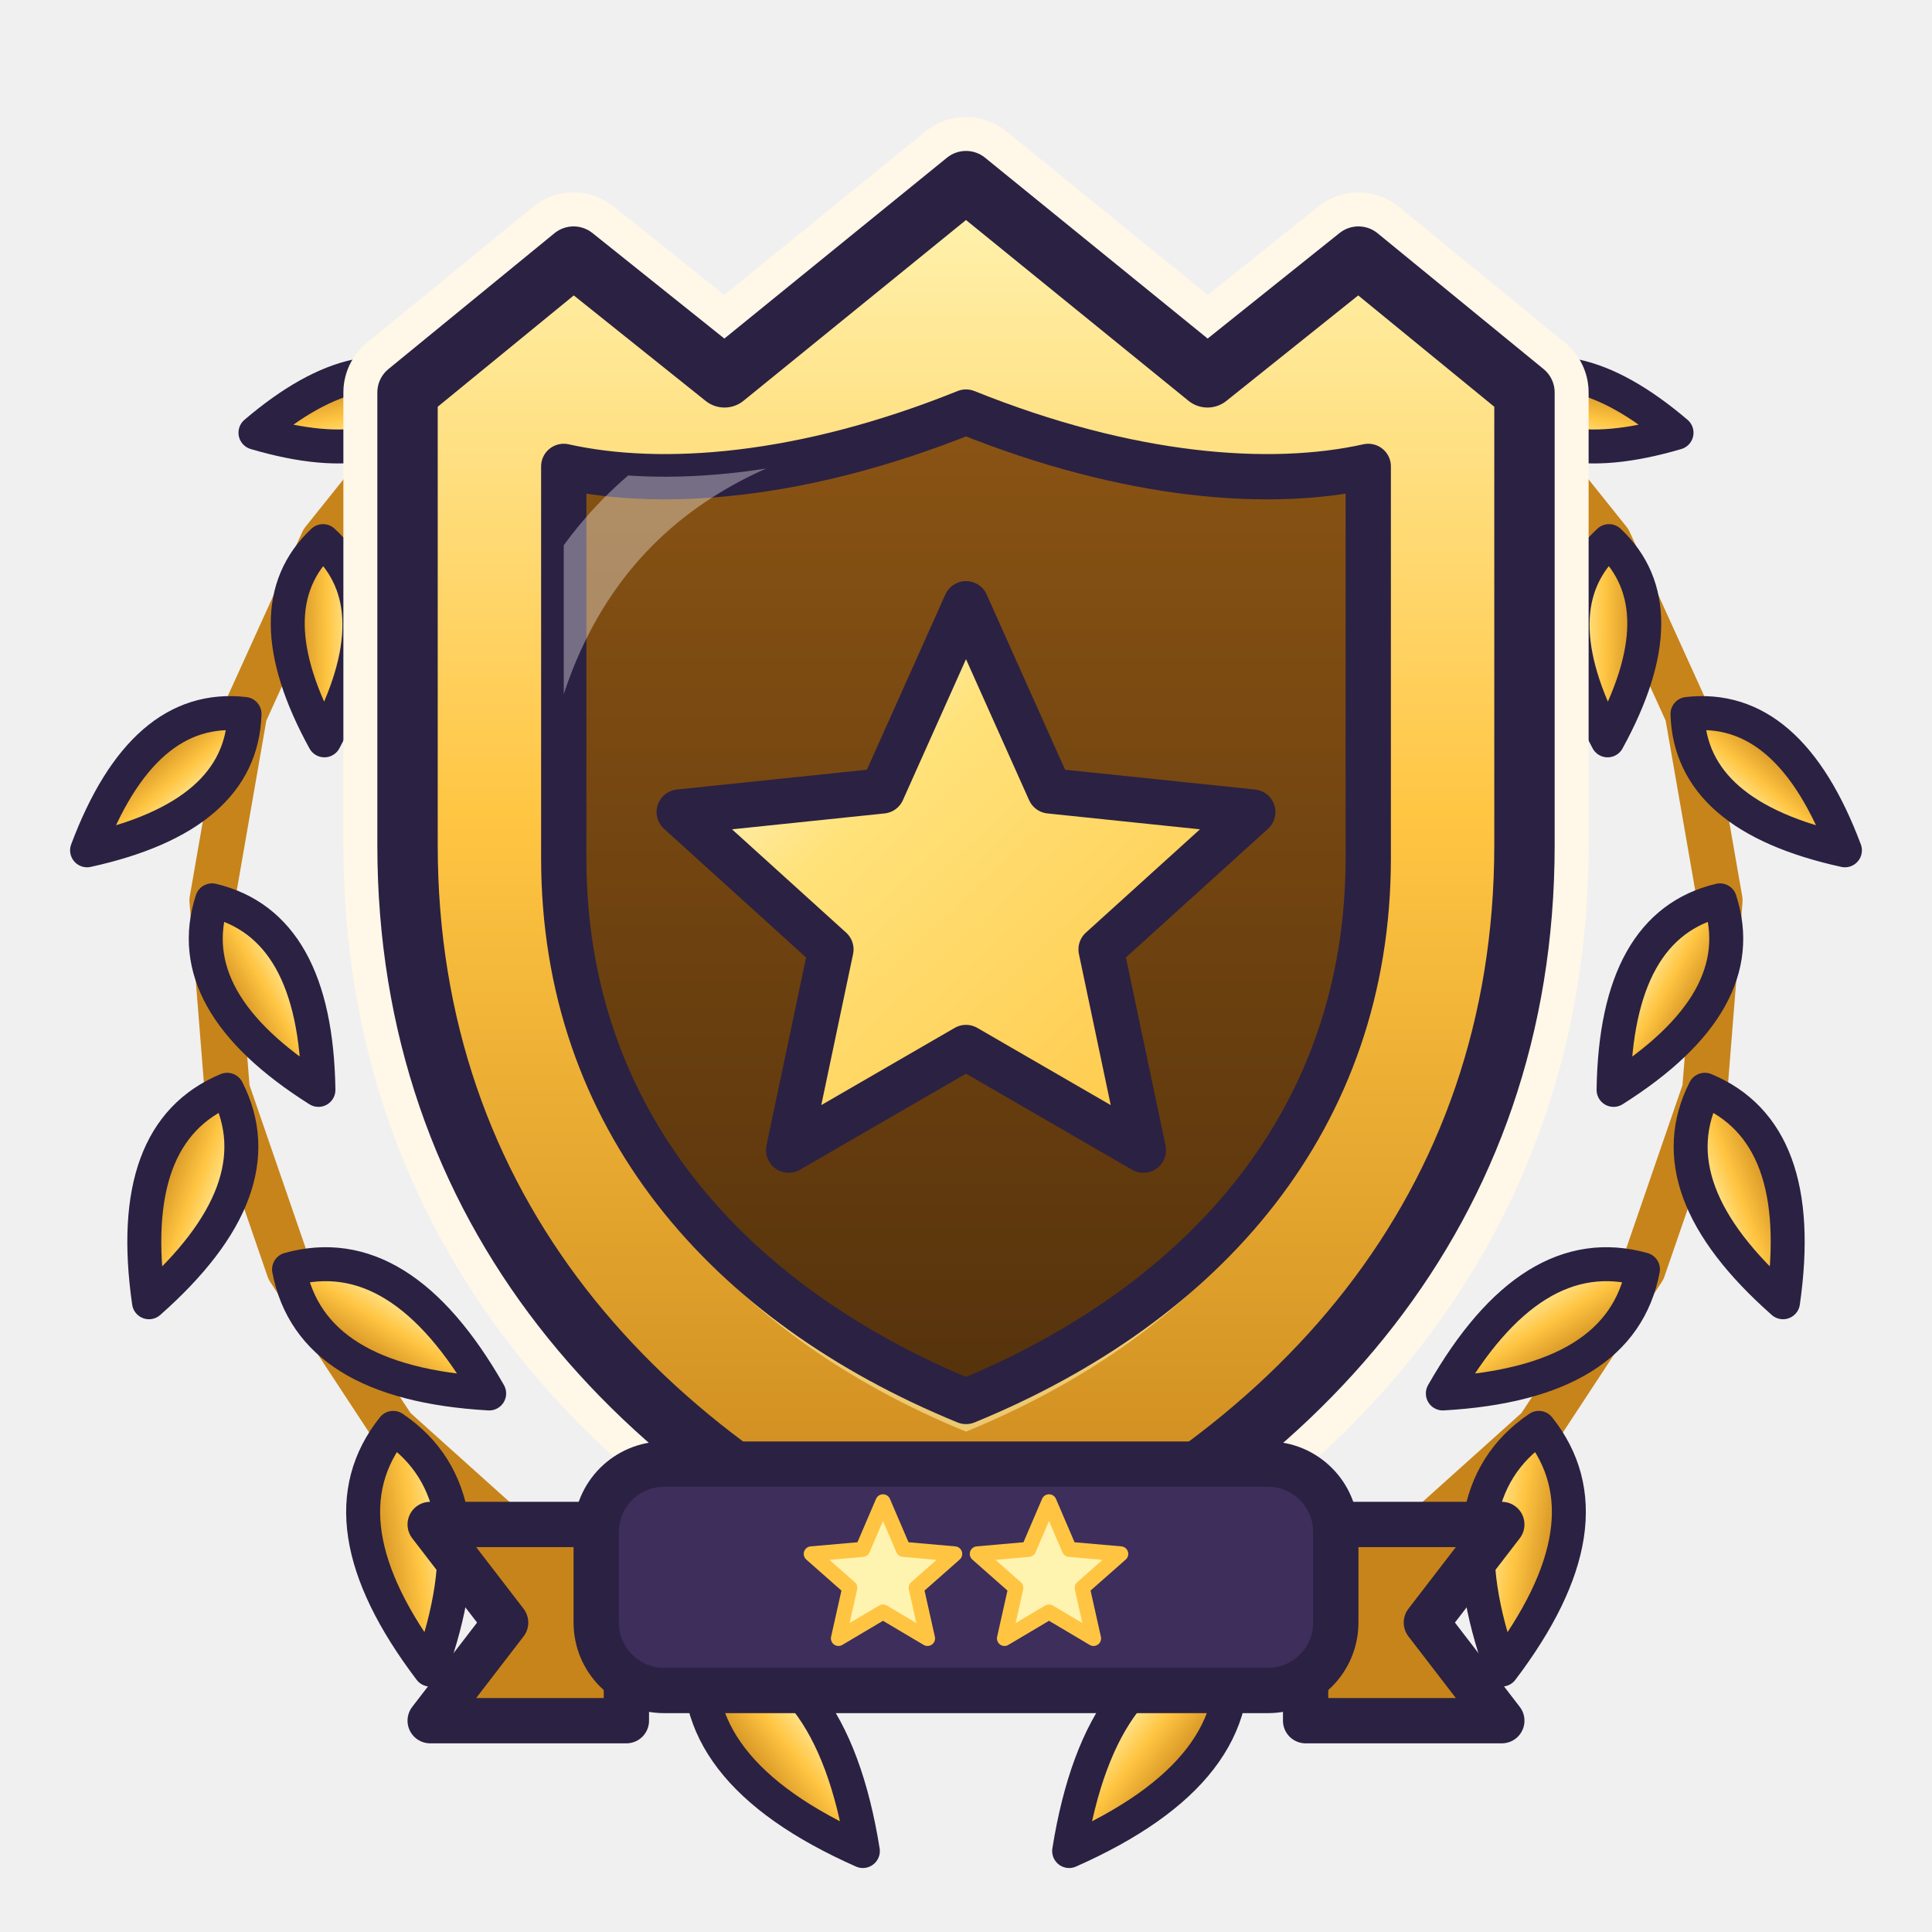
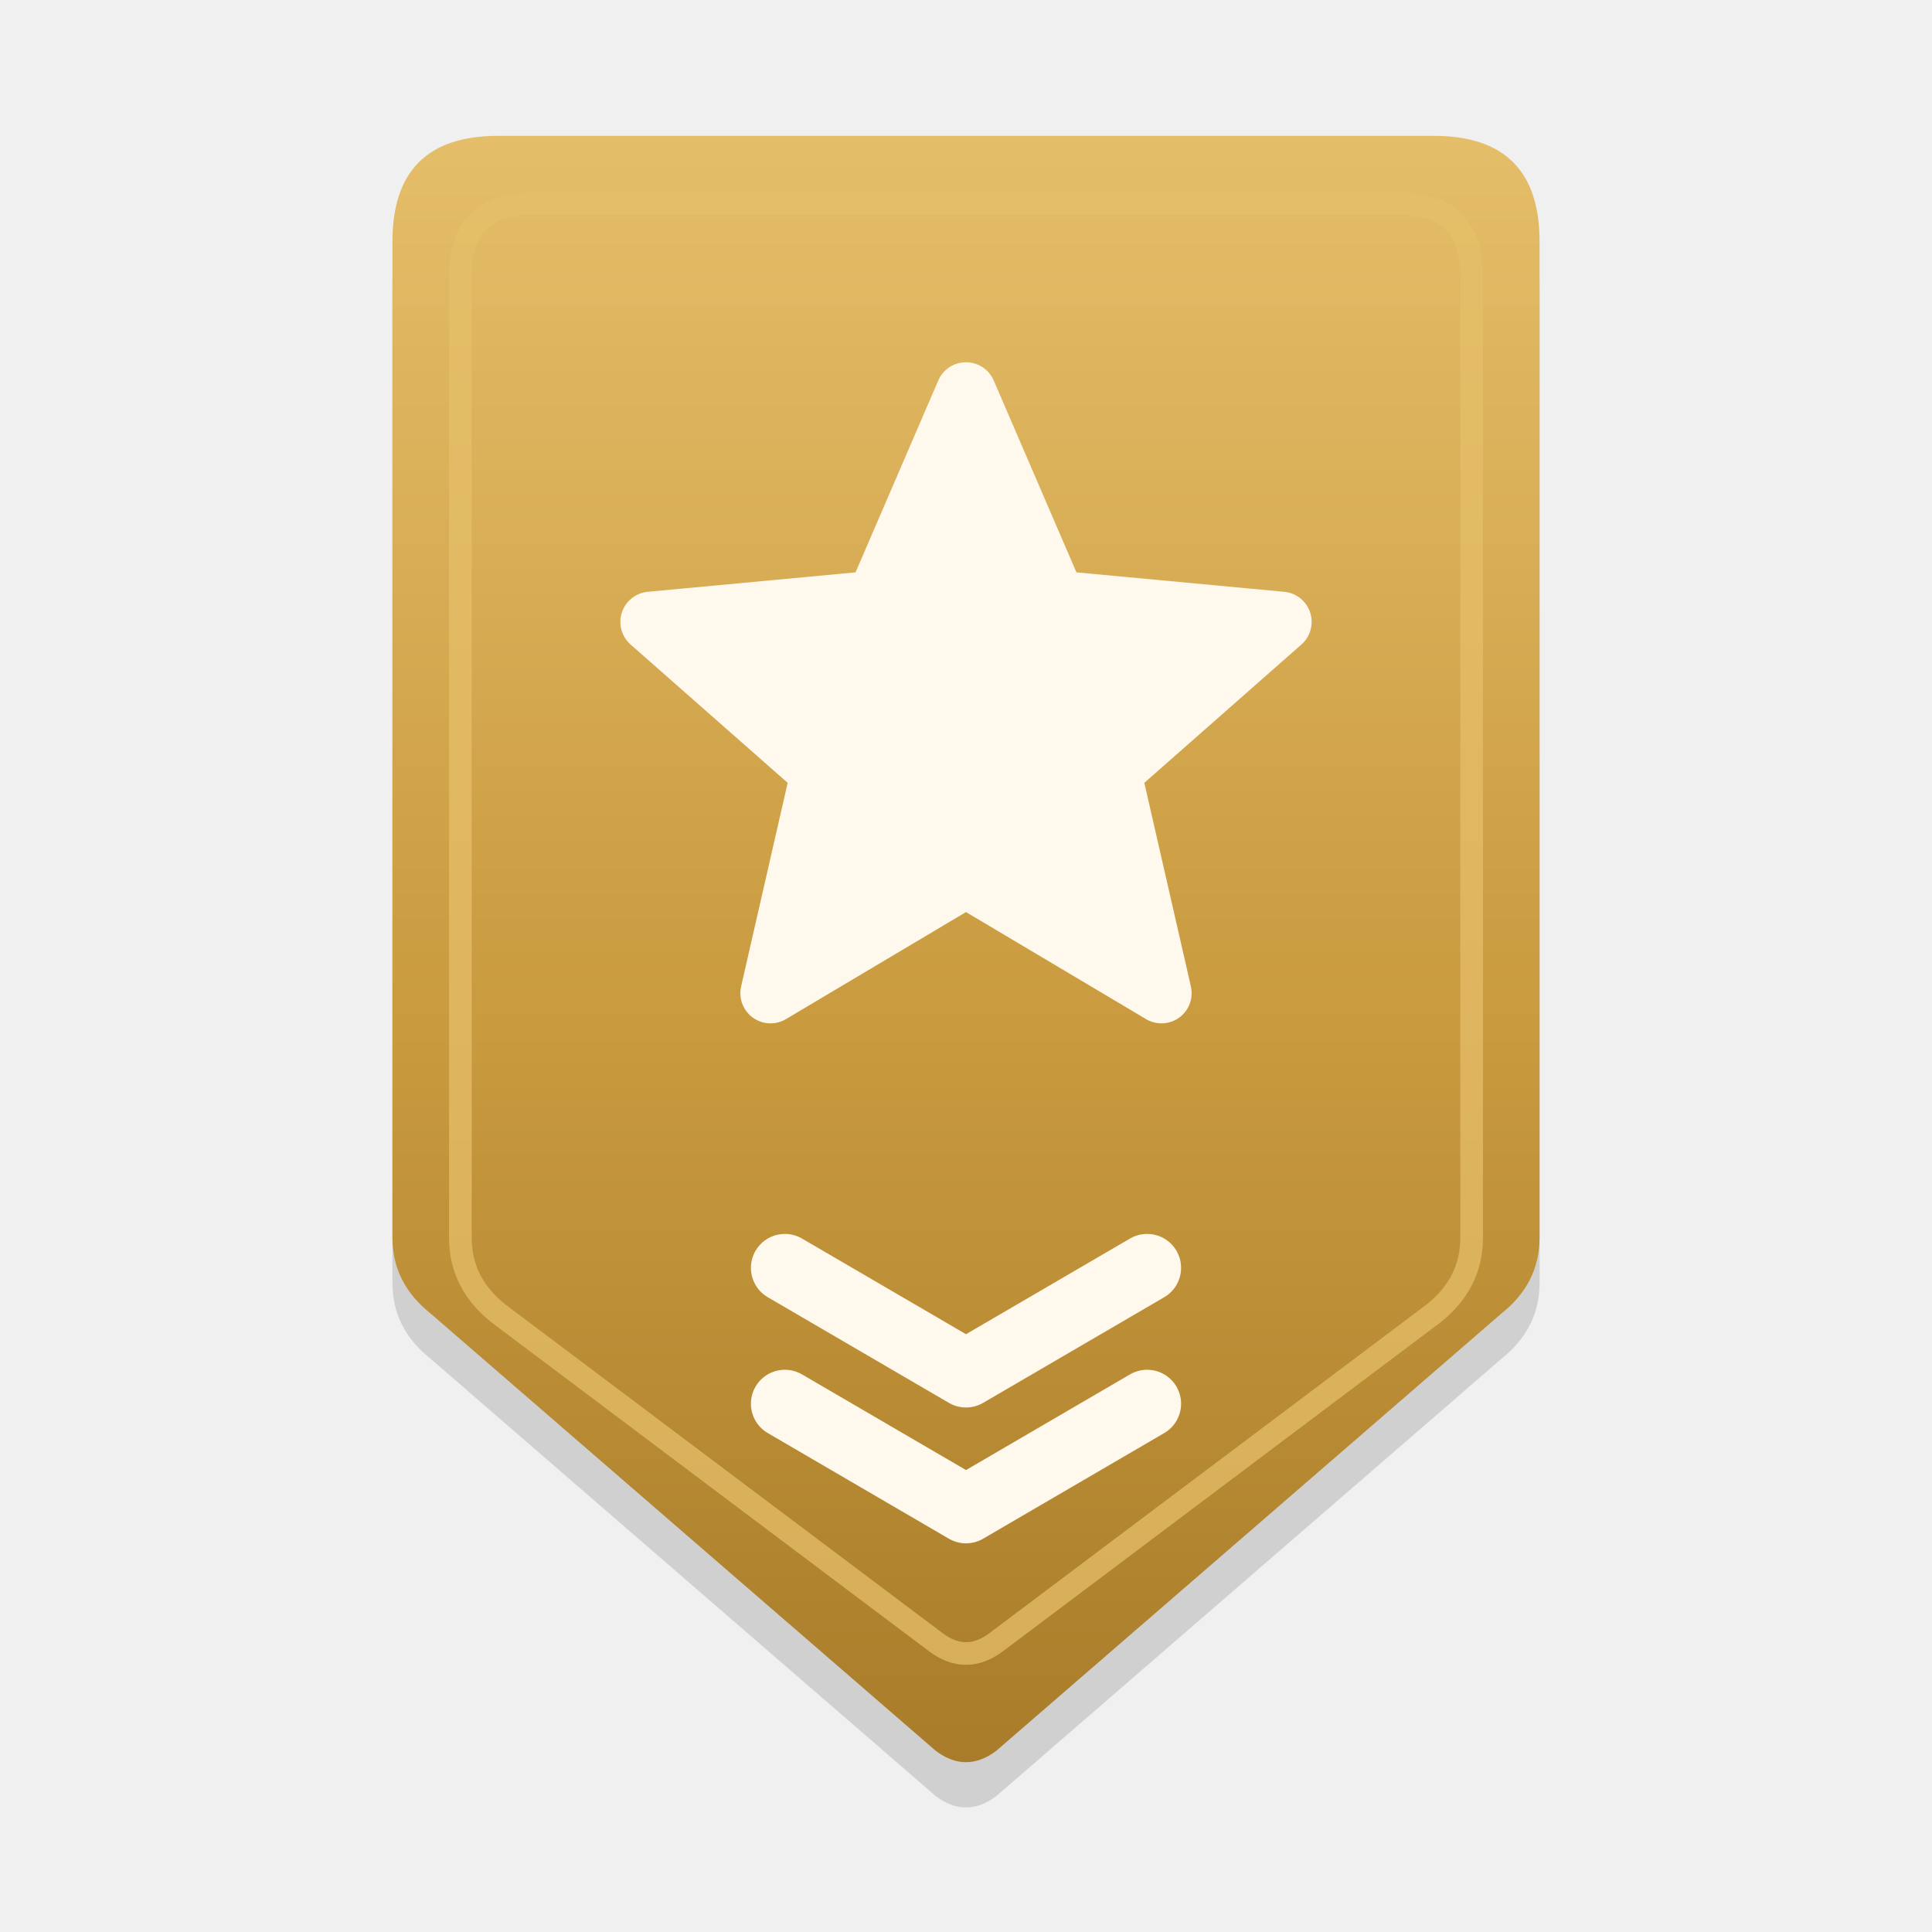
<svg xmlns="http://www.w3.org/2000/svg" width="512" height="512" viewBox="0 0 256 256">
  <defs>
-     <linearGradient id="gold-metal" x1="0" y1="0" x2="0" y2="1">
-       <stop offset="0" stop-color="#FFF3B0" />
-       <stop offset="0.45" stop-color="#FFC542" />
-       <stop offset="1" stop-color="#C7841A" />
+     <linearGradient id="gold2g" x1="0" y1="0" x2="0" y2="1">
+       <stop offset="0" stop-color="#E5BE6A" />
+       <stop offset="0.55" stop-color="#C99A3E" />
+       <stop offset="1" stop-color="#A87C2A" />
    </linearGradient>
-     <linearGradient id="gold-face" x1="0" y1="0" x2="0" y2="1">
-       <stop offset="0" stop-color="#8A5414" />
-       <stop offset="1" stop-color="#55320C" />
-     </linearGradient>
-     <linearGradient id="gold-sym" x1="0" y1="0" x2="1" y2="1">
-       <stop offset="0" stop-color="#FFFFFF" />
-       <stop offset="0.35" stop-color="#FFE27A" />
-       <stop offset="1" stop-color="#FFC542" />
-     </linearGradient>
-     <radialGradient id="gold-glow" cx="0.5" cy="0.5" r="0.5">
-       <stop offset="0" stop-color="#FFF3B0" stop-opacity="0.9" />
-       <stop offset="0.6" stop-color="#FFC542" stop-opacity="0.35" />
-       <stop offset="1" stop-color="#FFC542" stop-opacity="0" />
-     </radialGradient>
  </defs>
-   <g>
-     <path d="M117.5 223.5 L93.1 217.7 L70.8 206 L52.1 189.2 L38.3 168.2 L30.1 144.4 L28.1 119.3 L32.4 94.6 L42.8 71.7 L58.5 52.1" fill="none" stroke="#C7841A" stroke-width="6" stroke-linecap="round" stroke-linejoin="round" />
-     <path d="M0 0 Q11.6 -12.6 34.8 0 Q11.6 12.6 0 0 Z" transform="translate(93.1 217.7) rotate(412.4)" fill="url(#gold-metal)" stroke="#2B2142" stroke-width="4.5" stroke-linejoin="round" />
-     <path d="M0 0 Q11.2 -12.1 33.6 0 Q11.2 12.1 0 0 Z" transform="translate(70.8 206) rotate(362.9)" fill="url(#gold-metal)" stroke="#2B2142" stroke-width="4.5" stroke-linejoin="round" />
-     <path d="M0 0 Q10.8 -11.7 32.4 0 Q10.8 11.7 0 0 Z" transform="translate(52.1 189.2) rotate(441.3)" fill="url(#gold-metal)" stroke="#2B2142" stroke-width="4.5" stroke-linejoin="round" />
-     <path d="M0 0 Q10.4 -11.3 31.2 0 Q10.4 11.3 0 0 Z" transform="translate(38.3 168.2) rotate(391.8)" fill="url(#gold-metal)" stroke="#2B2142" stroke-width="4.5" stroke-linejoin="round" />
-     <path d="M0 0 Q10 -10.8 30 0 Q10 10.8 0 0 Z" transform="translate(30.1 144.4) rotate(470.2)" fill="url(#gold-metal)" stroke="#2B2142" stroke-width="4.5" stroke-linejoin="round" />
-     <path d="M0 0 Q9.6 -10.4 28.8 0 Q9.6 10.4 0 0 Z" transform="translate(28.1 119.3) rotate(420.7)" fill="url(#gold-metal)" stroke="#2B2142" stroke-width="4.5" stroke-linejoin="round" />
-     <path d="M0 0 Q9.2 -10 27.6 0 Q9.2 10 0 0 Z" transform="translate(32.4 94.6) rotate(499.1)" fill="url(#gold-metal)" stroke="#2B2142" stroke-width="4.5" stroke-linejoin="round" />
-     <path d="M0 0 Q8.8 -9.5 26.4 0 Q8.8 9.5 0 0 Z" transform="translate(42.8 71.7) rotate(449.6)" fill="url(#gold-metal)" stroke="#2B2142" stroke-width="4.5" stroke-linejoin="round" />
-     <path d="M0 0 Q8.4 -9.1 25.2 0 Q8.4 9.1 0 0 Z" transform="translate(58.5 52.1) rotate(528)" fill="url(#gold-metal)" stroke="#2B2142" stroke-width="4.5" stroke-linejoin="round" />
-   </g>
-   <g transform="translate(256 0) scale(-1 1)">
-     <path d="M117.5 223.5 L93.1 217.7 L70.8 206 L52.1 189.2 L38.3 168.2 L30.1 144.4 L28.1 119.3 L32.4 94.6 L42.8 71.7 L58.5 52.1" fill="none" stroke="#C7841A" stroke-width="6" stroke-linecap="round" stroke-linejoin="round" />
-     <path d="M0 0 Q11.6 -12.6 34.8 0 Q11.6 12.6 0 0 Z" transform="translate(93.1 217.7) rotate(412.4)" fill="url(#gold-metal)" stroke="#2B2142" stroke-width="4.5" stroke-linejoin="round" />
-     <path d="M0 0 Q11.2 -12.1 33.6 0 Q11.2 12.1 0 0 Z" transform="translate(70.8 206) rotate(362.9)" fill="url(#gold-metal)" stroke="#2B2142" stroke-width="4.5" stroke-linejoin="round" />
-     <path d="M0 0 Q10.8 -11.7 32.4 0 Q10.8 11.7 0 0 Z" transform="translate(52.1 189.2) rotate(441.3)" fill="url(#gold-metal)" stroke="#2B2142" stroke-width="4.5" stroke-linejoin="round" />
-     <path d="M0 0 Q10.4 -11.3 31.2 0 Q10.4 11.3 0 0 Z" transform="translate(38.3 168.2) rotate(391.8)" fill="url(#gold-metal)" stroke="#2B2142" stroke-width="4.5" stroke-linejoin="round" />
-     <path d="M0 0 Q10 -10.8 30 0 Q10 10.8 0 0 Z" transform="translate(30.1 144.4) rotate(470.2)" fill="url(#gold-metal)" stroke="#2B2142" stroke-width="4.5" stroke-linejoin="round" />
-     <path d="M0 0 Q9.6 -10.4 28.8 0 Q9.6 10.4 0 0 Z" transform="translate(28.1 119.3) rotate(420.7)" fill="url(#gold-metal)" stroke="#2B2142" stroke-width="4.5" stroke-linejoin="round" />
-     <path d="M0 0 Q9.2 -10 27.6 0 Q9.2 10 0 0 Z" transform="translate(32.4 94.6) rotate(499.1)" fill="url(#gold-metal)" stroke="#2B2142" stroke-width="4.5" stroke-linejoin="round" />
-     <path d="M0 0 Q8.8 -9.5 26.4 0 Q8.8 9.5 0 0 Z" transform="translate(42.8 71.7) rotate(449.6)" fill="url(#gold-metal)" stroke="#2B2142" stroke-width="4.5" stroke-linejoin="round" />
-     <path d="M0 0 Q8.4 -9.1 25.2 0 Q8.4 9.1 0 0 Z" transform="translate(58.5 52.1) rotate(528)" fill="url(#gold-metal)" stroke="#2B2142" stroke-width="4.5" stroke-linejoin="round" />
-   </g>
-   <path d="M54 52 L76 34 L96 50 L128 24 L160 50 L180 34 L202 52 L202 112 C202 160 172 194 128 212 C84 194 54 160 54 112 Z" transform="translate(0 7)" fill="#2B2142" fill-opacity="0.3" />
-   <path d="M54 52 L76 34 L96 50 L128 24 L160 50 L180 34 L202 52 L202 112 C202 160 172 194 128 212 C84 194 54 160 54 112 Z" fill="none" stroke="#FFF7E8" stroke-width="17" stroke-linejoin="round" />
-   <path d="M54 52 L76 34 L96 50 L128 24 L160 50 L180 34 L202 52 L202 112 C202 160 172 194 128 212 C84 194 54 160 54 112 Z" fill="url(#gold-metal)" stroke="#2B2142" stroke-width="8" stroke-linejoin="round" />
-   <path d="M128 54.6 C149.6 63.3 168.3 64.7 181.3 61.8 L181.3 113.7 C181.3 148.2 159.7 172.7 128 185.7 C96.3 172.7 74.7 148.2 74.7 113.7 L74.7 61.8 C87.7 64.7 106.4 63.3 128 54.6 Z" transform="translate(0 4)" fill="#FFF3B0" fill-opacity="0.55" />
-   <path d="M128 54.6 C149.6 63.3 168.3 64.7 181.3 61.8 L181.3 113.7 C181.3 148.2 159.7 172.7 128 185.7 C96.3 172.7 74.7 148.2 74.7 113.7 L74.7 61.8 C87.7 64.7 106.4 63.3 128 54.6 Z" fill="url(#gold-face)" stroke="#2B2142" stroke-width="6" stroke-linejoin="round" />
-   <polygon points="128,80 139.1,104.8 166,107.6 145.9,125.8 151.5,152.4 128,138.8 104.5,152.4 110.1,125.8 90,107.6 116.9,104.8" fill="url(#gold-sym)" stroke="#2B2142" stroke-width="6" stroke-linejoin="round" />
-   <clipPath id="gold-clip">
-     <path d="M128 54.6 C149.6 63.3 168.3 64.7 181.3 61.8 L181.3 113.7 C181.3 148.2 159.7 172.7 128 185.7 C96.3 172.7 74.7 148.2 74.7 113.7 L74.7 61.8 C87.7 64.7 106.4 63.3 128 54.6 Z" />
-   </clipPath>
-   <path d="M68 100 Q76 58 122 52" clip-path="url(#gold-clip)" fill="none" stroke="#FFFFFF" stroke-opacity="0.35" stroke-width="9" stroke-linecap="round" />
-   <polygon points="83,202 57,202 67,215 57,228 83,228" fill="#C7841A" stroke="#2B2142" stroke-width="6" stroke-linejoin="round" />
-   <polygon points="173,202 199,202 189,215 199,228 173,228" fill="#C7841A" stroke="#2B2142" stroke-width="6" stroke-linejoin="round" />
-   <rect x="79" y="194" width="98" height="30" rx="9" fill="#3D2E5C" stroke="#2B2142" stroke-width="6" />
-   <polygon points="117,199 119.7,205.3 126.5,205.9 121.4,210.4 122.9,217.1 117,213.6 111.1,217.1 112.6,210.4 107.5,205.9 114.3,205.3" fill="#FFF3B0" stroke="#FFC542" stroke-width="2" stroke-linejoin="round" />
-   <polygon points="139,199 141.7,205.3 148.5,205.9 143.4,210.4 144.9,217.1 139,213.6 133.1,217.1 134.6,210.4 129.5,205.9 136.3,205.3" fill="#FFF3B0" stroke="#FFC542" stroke-width="2" stroke-linejoin="round" />
+   <path d="M66 18 H190 Q204 18 204 32 V164 Q204 170 199 174 L132 232 Q128 235 124 232 L57 174 Q52 170 52 164 V32 Q52 18 66 18 Z" transform="translate(0 6)" fill="#2E2A26" fill-opacity="0.16" />
+   <path d="M66 18 H190 Q204 18 204 32 V164 Q204 170 199 174 L132 232 Q128 235 124 232 L57 174 Q52 170 52 164 V32 Q52 18 66 18 Z" fill="url(#gold2g)" />
+   <path d="M70.5 27 H185.5 Q195 27 195 36.5 V164 Q195 170 190 174 L132 217.6 Q128 220.6 124 217.6 L66 174 Q61 170 61 164 V36.5 Q61 27 70.5 27 Z" fill="none" stroke="#E5BE6A" stroke-width="3" stroke-opacity="0.75" />
+   <polygon points="128,52 139.9,79.6 169.8,82.4 147.2,102.3 153.9,131.6 128,116.2 102.1,131.6 108.8,102.3 86.2,82.4 116.1,79.6" fill="#FFF8EC" stroke="#FFF8EC" stroke-width="8" stroke-linejoin="round" />
+   <path d="M104 168 L128 182 L152 168" fill="none" stroke="#FFF8EC" stroke-width="9" stroke-linecap="round" stroke-linejoin="round" />
+   <path d="M104 186 L128 200 L152 186" fill="none" stroke="#FFF8EC" stroke-width="9" stroke-linecap="round" stroke-linejoin="round" />
</svg>
